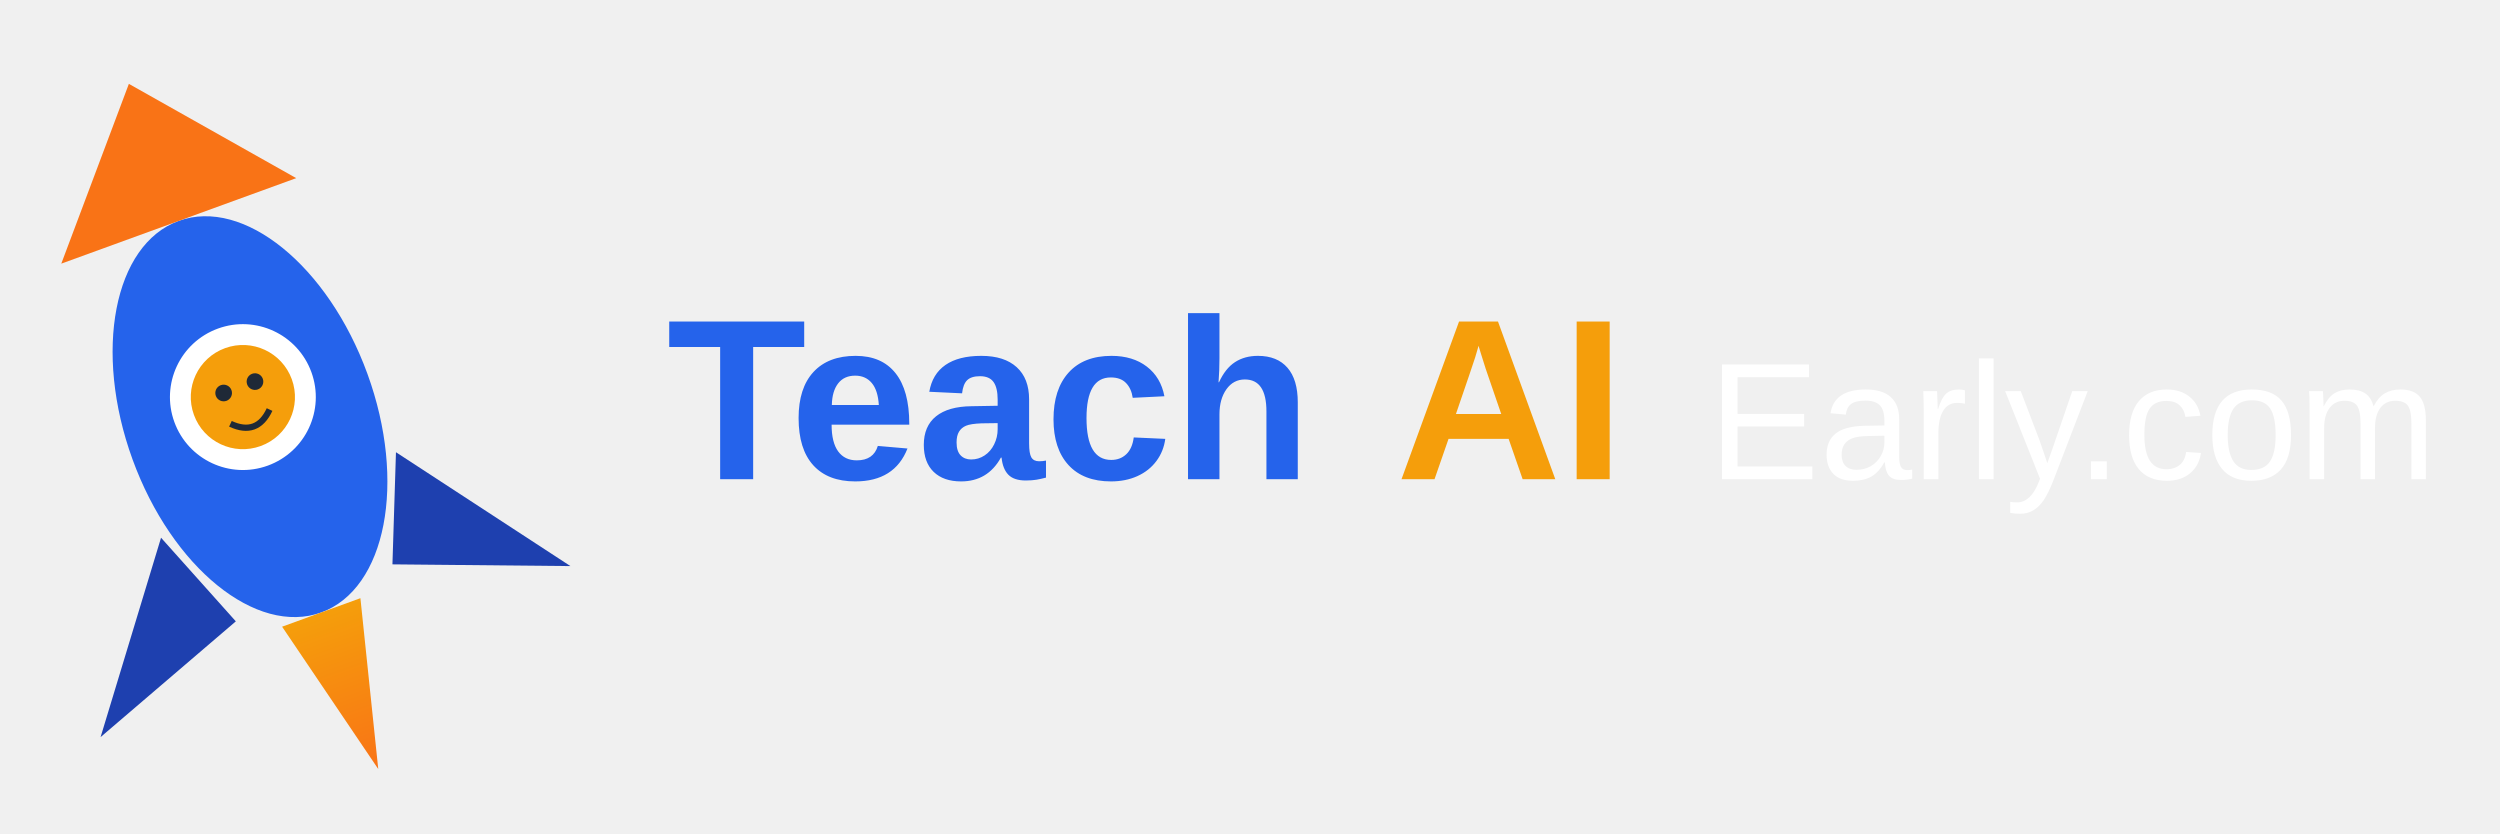
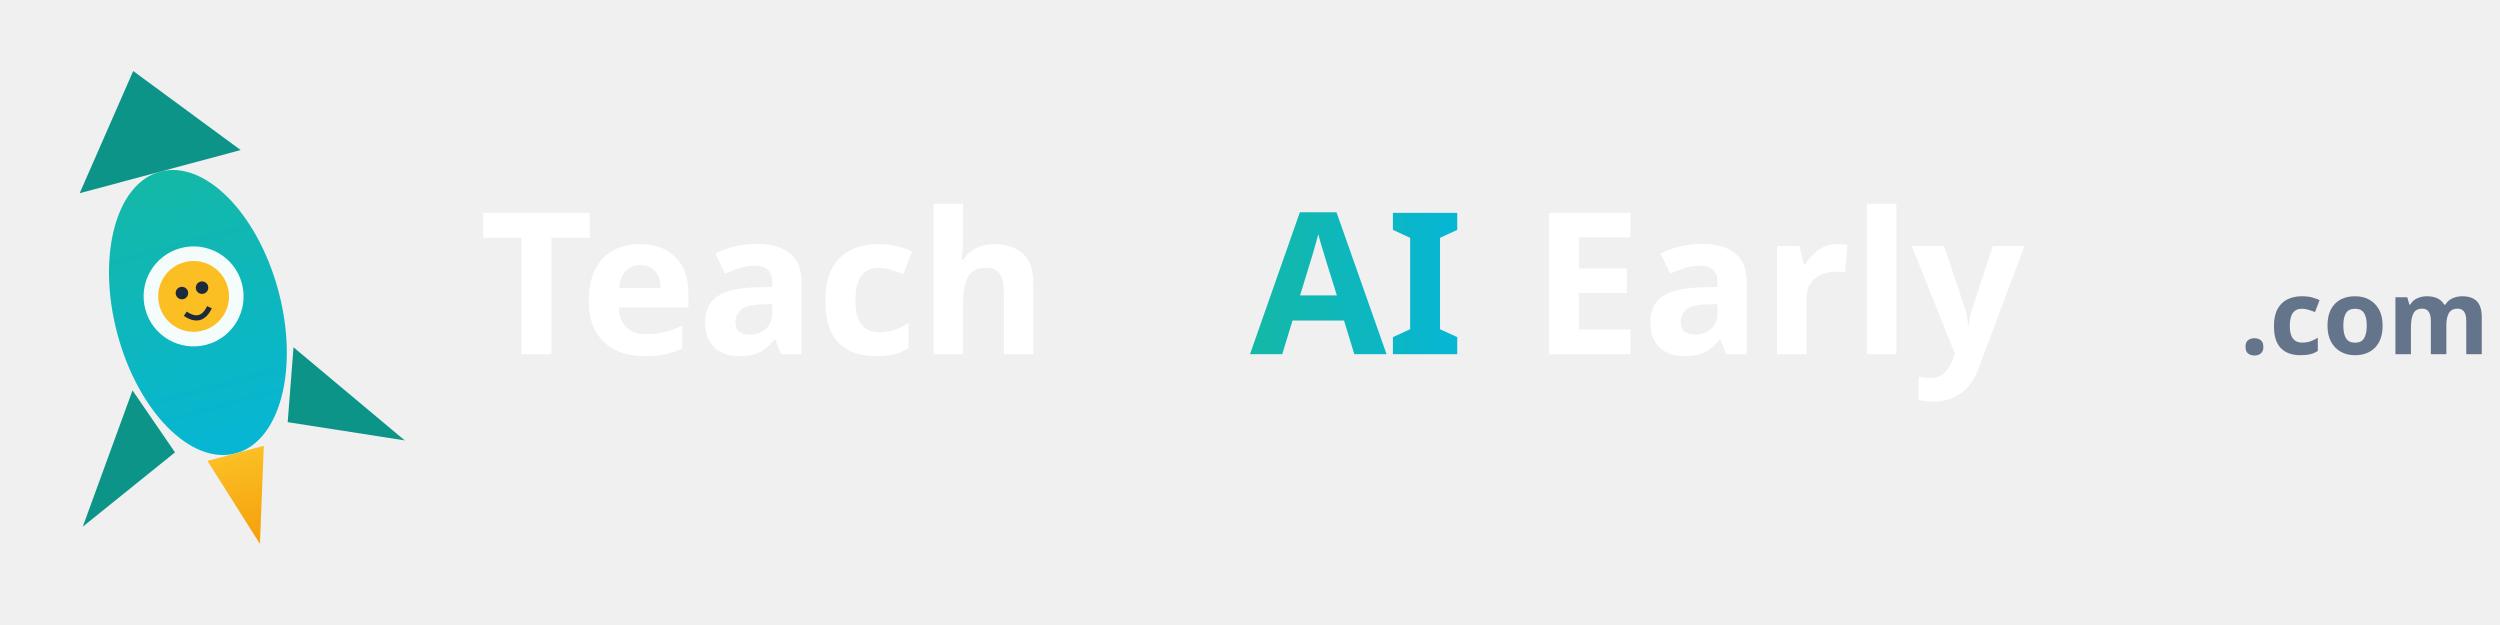
- <svg xmlns="http://www.w3.org/2000/svg" width="1200" height="400" viewBox="0 0 1200 400">
+ <svg xmlns="http://www.w3.org/2000/svg" width="1200" height="300" viewBox="0 0 1200 300">
  <defs>
+     <linearGradient id="rocketGrad" x1="0%" y1="0%" x2="0%" y2="100%">
+       <stop offset="0%" style="stop-color:#14b8a6; stop-opacity:1" />
+       <stop offset="100%" style="stop-color:#06b6d4; stop-opacity:1" />
+     </linearGradient>
    <linearGradient id="flameGrad" x1="0%" y1="0%" x2="0%" y2="100%">
-       <stop offset="0%" style="stop-color:#F59E0B; stop-opacity:1" />
-       <stop offset="100%" style="stop-color:#F97316; stop-opacity:1" />
+       <stop offset="0%" style="stop-color:#fbbf24; stop-opacity:1" />
+       <stop offset="100%" style="stop-color:#f59e0b; stop-opacity:1" />
+     </linearGradient>
+     <linearGradient id="textGrad" x1="0%" y1="0%" x2="100%" y2="0%">
+       <stop offset="0%" style="stop-color:#14b8a6; stop-opacity:1" />
+       <stop offset="100%" style="stop-color:#06b6d4; stop-opacity:1" />
    </linearGradient>
  </defs>
-   <g transform="translate(120,200) rotate(-20)">
-     <ellipse cx="0" cy="0" rx="60" ry="100" fill="#2563EB" />
-     <polygon points="-60,-100 60,-100 0,-170" fill="#F97316" />
-     <polygon points="-60,40 -120,120 -40,90" fill="#1E40AF" />
-     <polygon points="60,40 120,120 40,90" fill="#1E40AF" />
-     <circle cx="0" cy="-10" r="35" fill="white" />
-     <circle cx="0" cy="-10" r="25" fill="#F59E0B" />
-     <circle cx="-8" cy="-15" r="4" fill="#1F2937" />
-     <circle cx="8" cy="-15" r="4" fill="#1F2937" />
-     <path d="M -10 0 Q 0 10 10 0" stroke="#1F2937" stroke-width="3" fill="none" />
-     <polygon points="-20,100 20,100 0,180" fill="url(#flameGrad)" />
+   <g transform="translate(95,150) rotate(-15)">
+     <ellipse cx="0" cy="0" rx="40" ry="70" fill="url(#rocketGrad)" />
+     <polygon points="-40,-70 40,-70 0,-120" fill="#0d9488" />
+     <polygon points="-40,28 -80,85 -28,62" fill="#0d9488" />
+     <polygon points="40,28 80,85 28,62" fill="#0d9488" />
+     <circle cx="0" cy="-8" r="24" fill="white" opacity="0.95" />
+     <circle cx="0" cy="-8" r="17" fill="#fbbf24" />
+     <circle cx="-5" cy="-11" r="3" fill="#1e293b" />
+     <circle cx="5" cy="-11" r="3" fill="#1e293b" />
+     <path d="M -6 -1 Q 0 6 6 -1" stroke="#1e293b" stroke-width="2.5" fill="none" />
+     <polygon points="-14,70 14,70 0,115" fill="url(#flameGrad)" />
  </g>
-   <text x="320" y="230" font-family="Outfit, Arial, sans-serif" font-size="110" font-weight="700" fill="#2563EB">
+   <text x="230" y="170" font-family="Nunito, system-ui, sans-serif" font-size="95" font-weight="900" fill="white">
    Teach
  </text>
-   <text x="670" y="230" font-family="Outfit, Arial, sans-serif" font-size="110" font-weight="700" fill="#F59E0B">
+   <text x="600" y="170" font-family="Nunito, system-ui, sans-serif" font-size="95" font-weight="900" fill="url(#textGrad)">
    AI
  </text>
-   <text x="820" y="230" font-family="Plus Jakarta Sans, Arial, sans-serif" font-size="80" font-weight="500" fill="white">
-     Early.com
+   <text x="735" y="170" font-family="Nunito, system-ui, sans-serif" font-size="95" font-weight="900" fill="white">
+     Early
+   </text>
+   <text x="1075" y="170" font-family="Nunito, system-ui, sans-serif" font-size="50" font-weight="600" fill="#64748b">
+     .com
  </text>
</svg>
